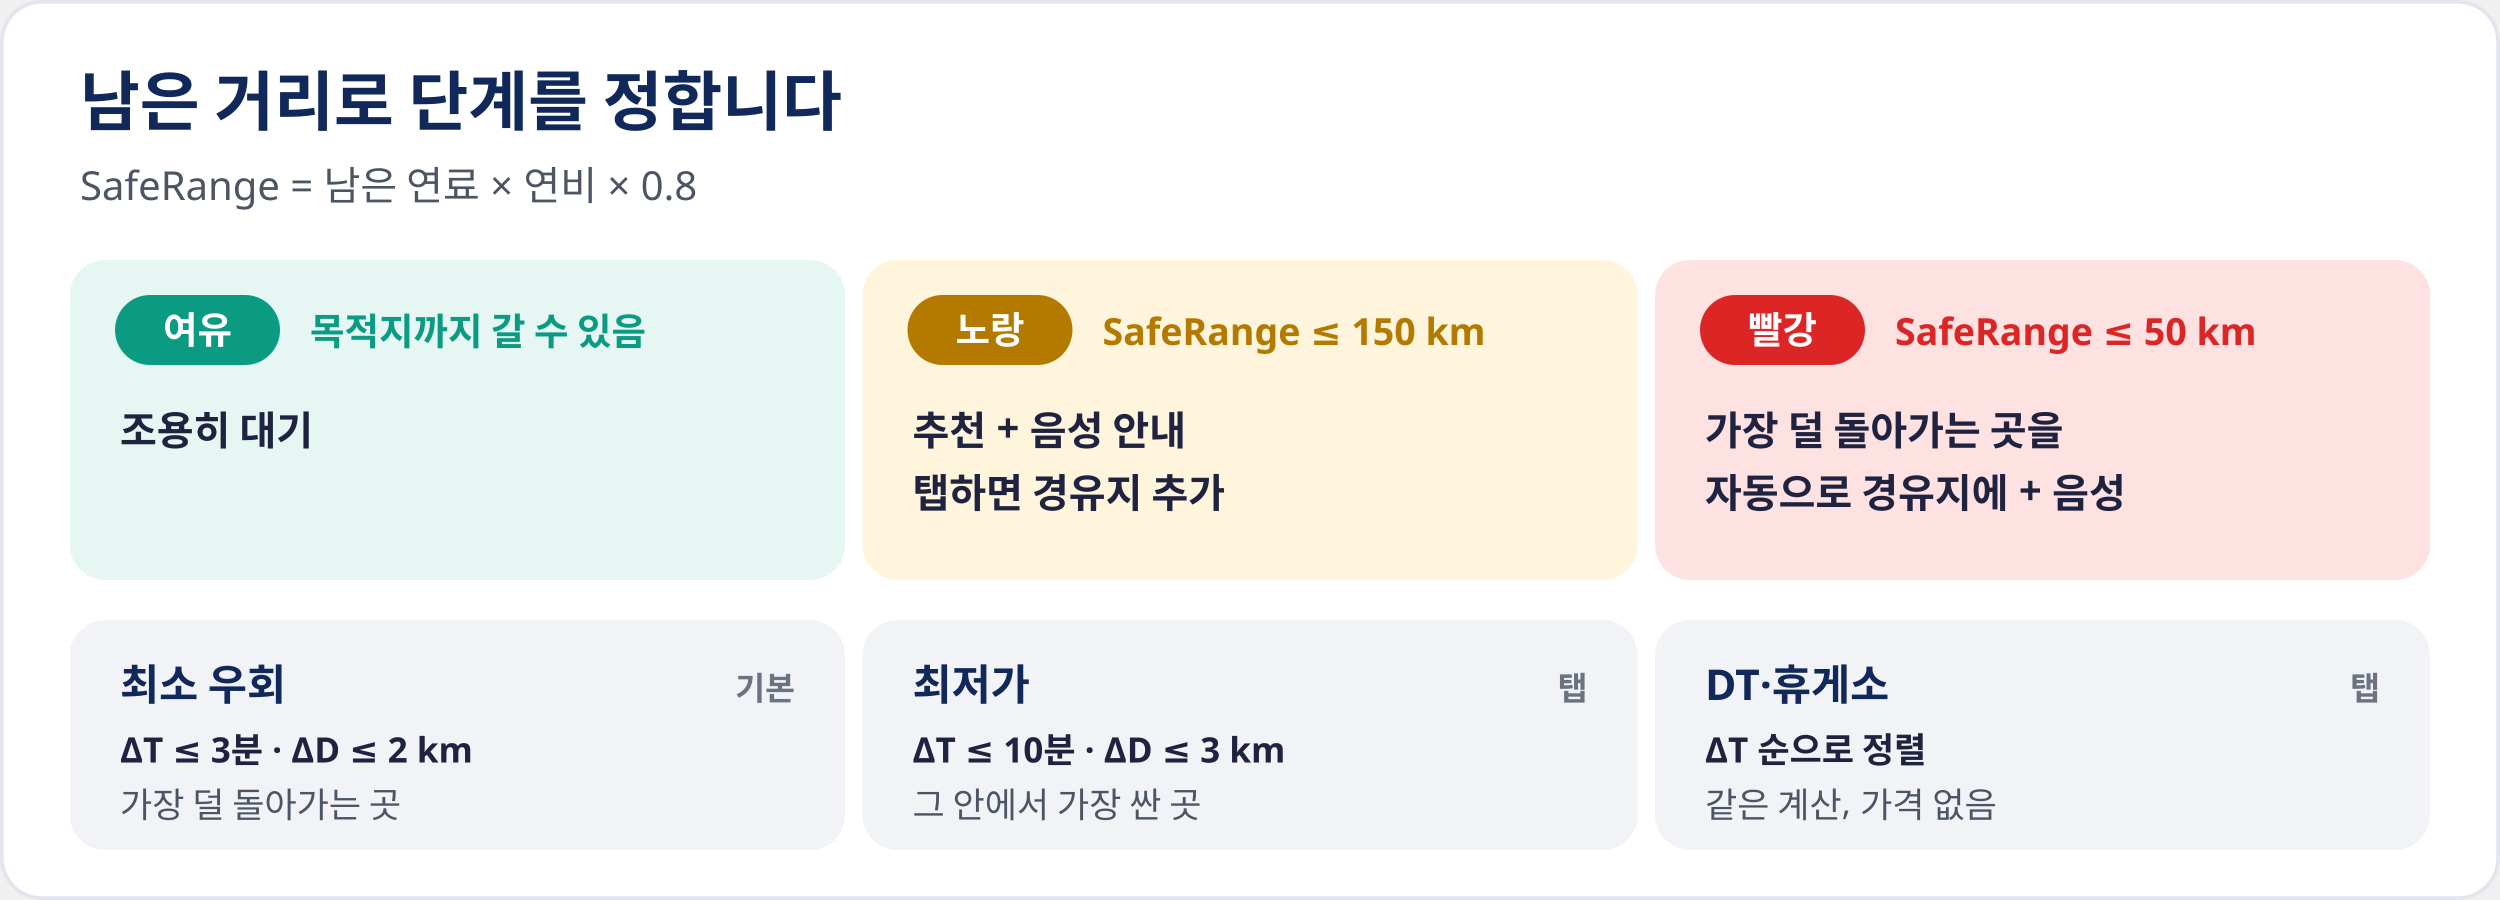
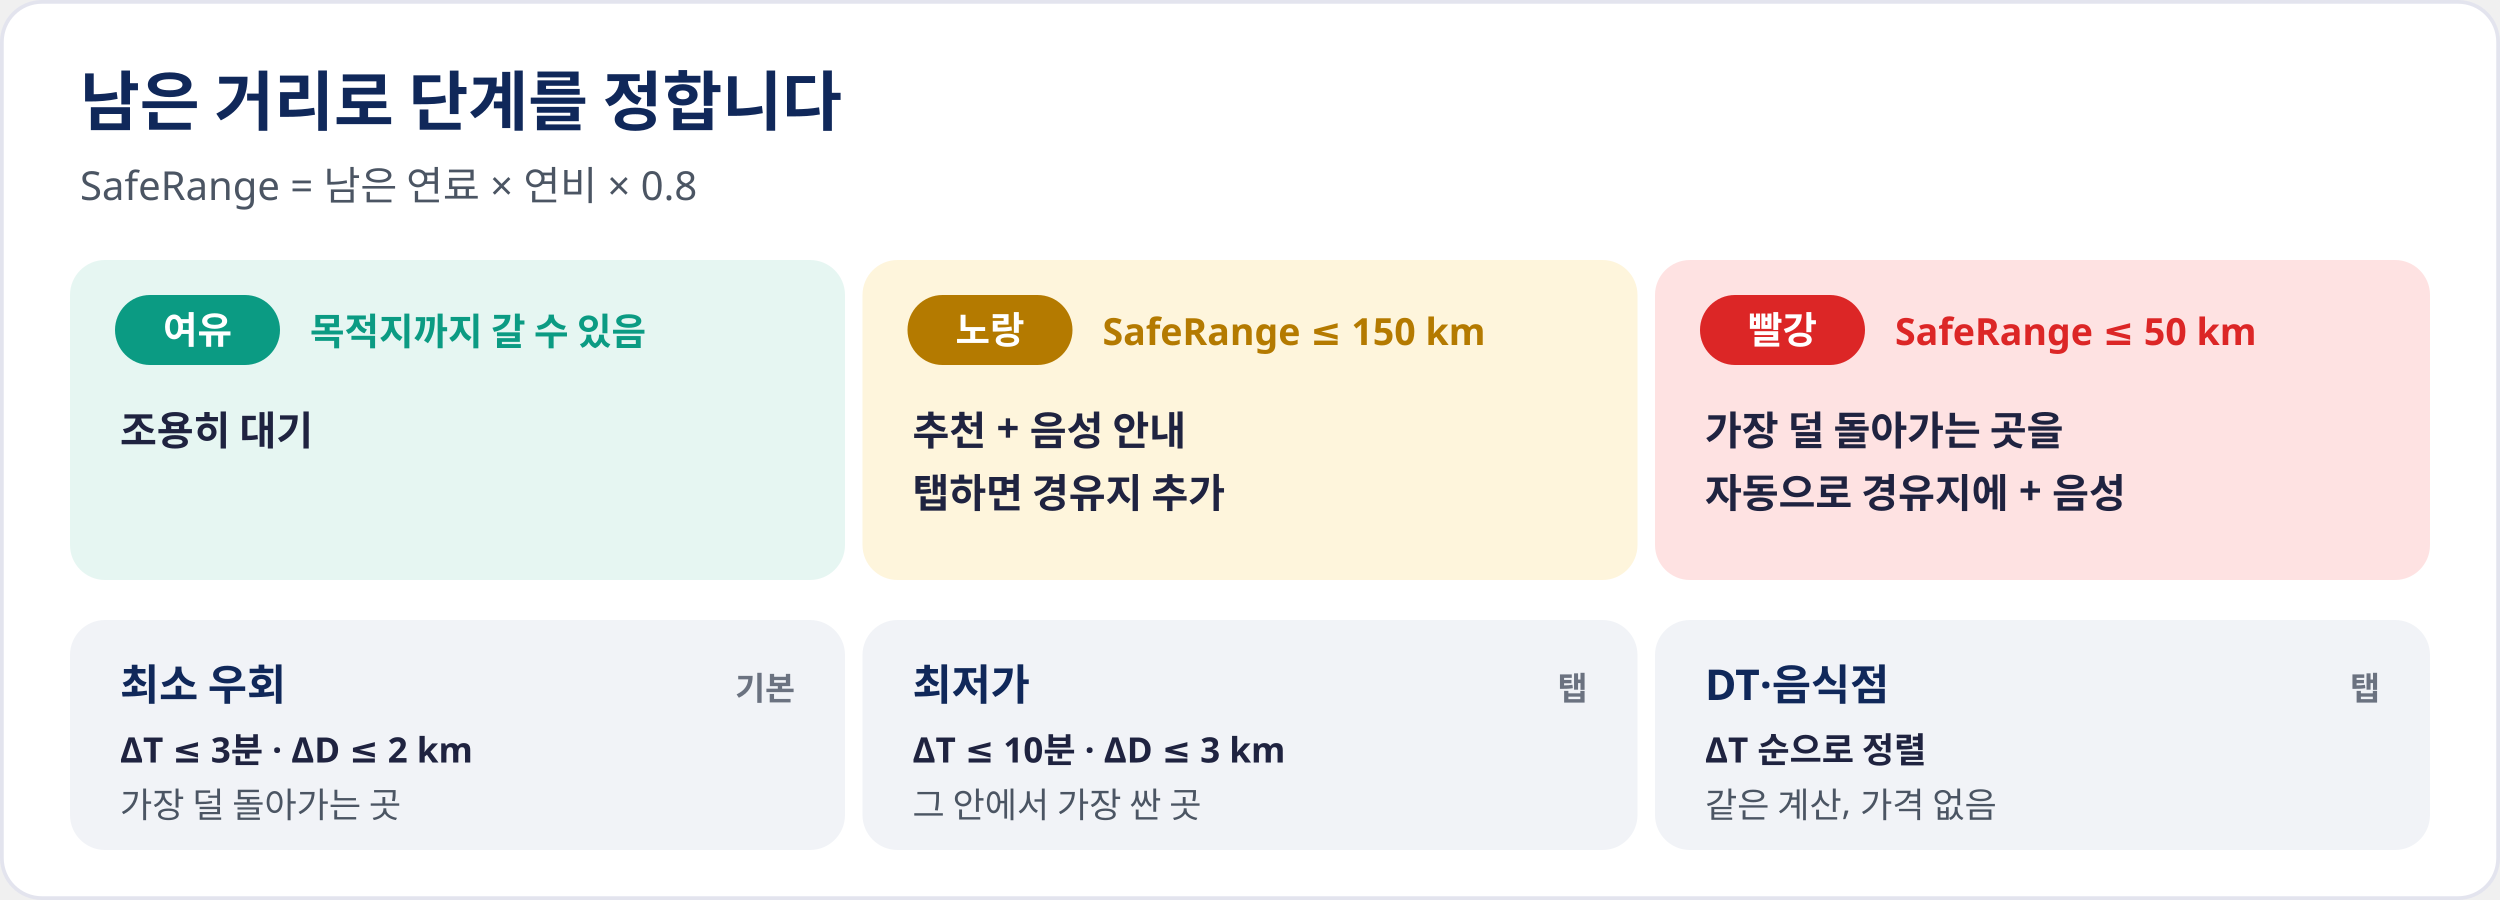
<svg xmlns="http://www.w3.org/2000/svg" viewBox="0 0 1000 360" width="1000" height="360" font-family="Apple SD Gothic Neo, Noto Sans KR, Malgun Gothic, sans-serif" font-size="15">
  <rect x="0.75" y="0.75" width="998.5" height="358.5" rx="16" fill="#FFFFFF" stroke="#E3E4EE" stroke-width="1.5" />
  <text x="32" y="50" font-size="26" fill="#10285A" font-weight="800" text-anchor="start">남은 거리로 단계를 정합니다</text>
  <text x="32" y="80" font-size="16" fill="#4B5563" font-weight="400" text-anchor="start">SafeRange = 남은 연료 × 연비 × 0.8</text>
  <rect x="28" y="104" width="310" height="128" rx="14" fill="#E6F6F2" />
  <rect x="46" y="118" width="66" height="28" rx="14.0" fill="#0B9B83" />
  <text x="79.0" y="137.4" font-size="15" fill="#FFFFFF" font-weight="700" text-anchor="middle">여유</text>
  <text x="124" y="138" font-size="15" fill="#0B9B83" font-weight="700" text-anchor="start">목적지까지 갈 수 있음</text>
  <text x="48" y="178" font-size="16" fill="#1F2340" font-weight="600" text-anchor="start">조용히 대기</text>
  <rect x="345" y="104" width="310" height="128" rx="14" fill="#FEF5DC" />
  <rect x="363" y="118" width="66" height="28" rx="14.0" fill="#B47A00" />
  <text x="396.0" y="137.4" font-size="15" fill="#FFFFFF" font-weight="700" text-anchor="middle">노랑</text>
  <text x="441" y="138" font-size="15" fill="#B47A00" font-weight="700" text-anchor="start">SafeRange ≤ 150 km</text>
  <text x="365" y="178" font-size="16" fill="#1F2340" font-weight="600" text-anchor="start">추천 + 음성 안내</text>
  <text x="365" y="203" font-size="16" fill="#1F2340" font-weight="600" text-anchor="start">탭하면 경유지 추가</text>
  <rect x="662" y="104" width="310" height="128" rx="14" fill="#FEE2E2" />
  <rect x="680" y="118" width="66" height="28" rx="14.0" fill="#DC2626" />
  <text x="713.0" y="137.4" font-size="15" fill="#FFFFFF" font-weight="700" text-anchor="middle">빨강</text>
  <text x="758" y="138" font-size="15" fill="#DC2626" font-weight="700" text-anchor="start">SafeRange ≤ 50 km</text>
  <text x="682" y="178" font-size="16" fill="#1F2340" font-weight="600" text-anchor="start">가장 덜 돌아가는 곳을</text>
  <text x="682" y="203" font-size="16" fill="#1F2340" font-weight="600" text-anchor="start">자동으로 경유지에 + 음성</text>
  <rect x="28" y="248" width="310" height="92" rx="14" fill="#F1F3F7" />
  <text x="48" y="280" font-size="17" fill="#10285A" font-weight="800" text-anchor="start">최소 우회</text>
  <text x="318" y="280" font-size="13" fill="#6B7280" font-weight="600" text-anchor="end">기본</text>
  <text x="48" y="305" font-size="14" fill="#1F2340" font-weight="600" text-anchor="start">ΔT ≤ 3분 · ΔD ≤ 2 km</text>
  <text x="48" y="327" font-size="14" fill="#4B5563" font-weight="400" text-anchor="start">가장 덜 돌아가는 곳</text>
  <rect x="345" y="248" width="310" height="92" rx="14" fill="#F1F3F7" />
  <text x="365" y="280" font-size="17" fill="#10285A" font-weight="800" text-anchor="start">최저가</text>
  <text x="635" y="280" font-size="13" fill="#6B7280" font-weight="600" text-anchor="end">탭</text>
  <text x="365" y="305" font-size="14" fill="#1F2340" font-weight="600" text-anchor="start">ΔT ≤ 10분 · ΔD ≤ 3 km</text>
  <text x="365" y="327" font-size="14" fill="#4B5563" font-weight="400" text-anchor="start">그 안에서 가장 싼 곳</text>
  <rect x="662" y="248" width="310" height="92" rx="14" fill="#F1F3F7" />
-   <text x="682" y="280" font-size="17" fill="#10285A" font-weight="800" text-anchor="start">DT·휴게소</text>
+   <text x="682" y="280" font-size="17" fill="#10285A" font-weight="800" text-anchor="start">DT·음식점</text>
  <text x="952" y="280" font-size="13" fill="#6B7280" font-weight="600" text-anchor="end">탭</text>
  <text x="682" y="305" font-size="14" fill="#1F2340" font-weight="600" text-anchor="start">ΔT 순으로 정렬</text>
  <text x="682" y="327" font-size="14" fill="#4B5563" font-weight="400" text-anchor="start">같은 계산, 가격 없음</text>
</svg>
